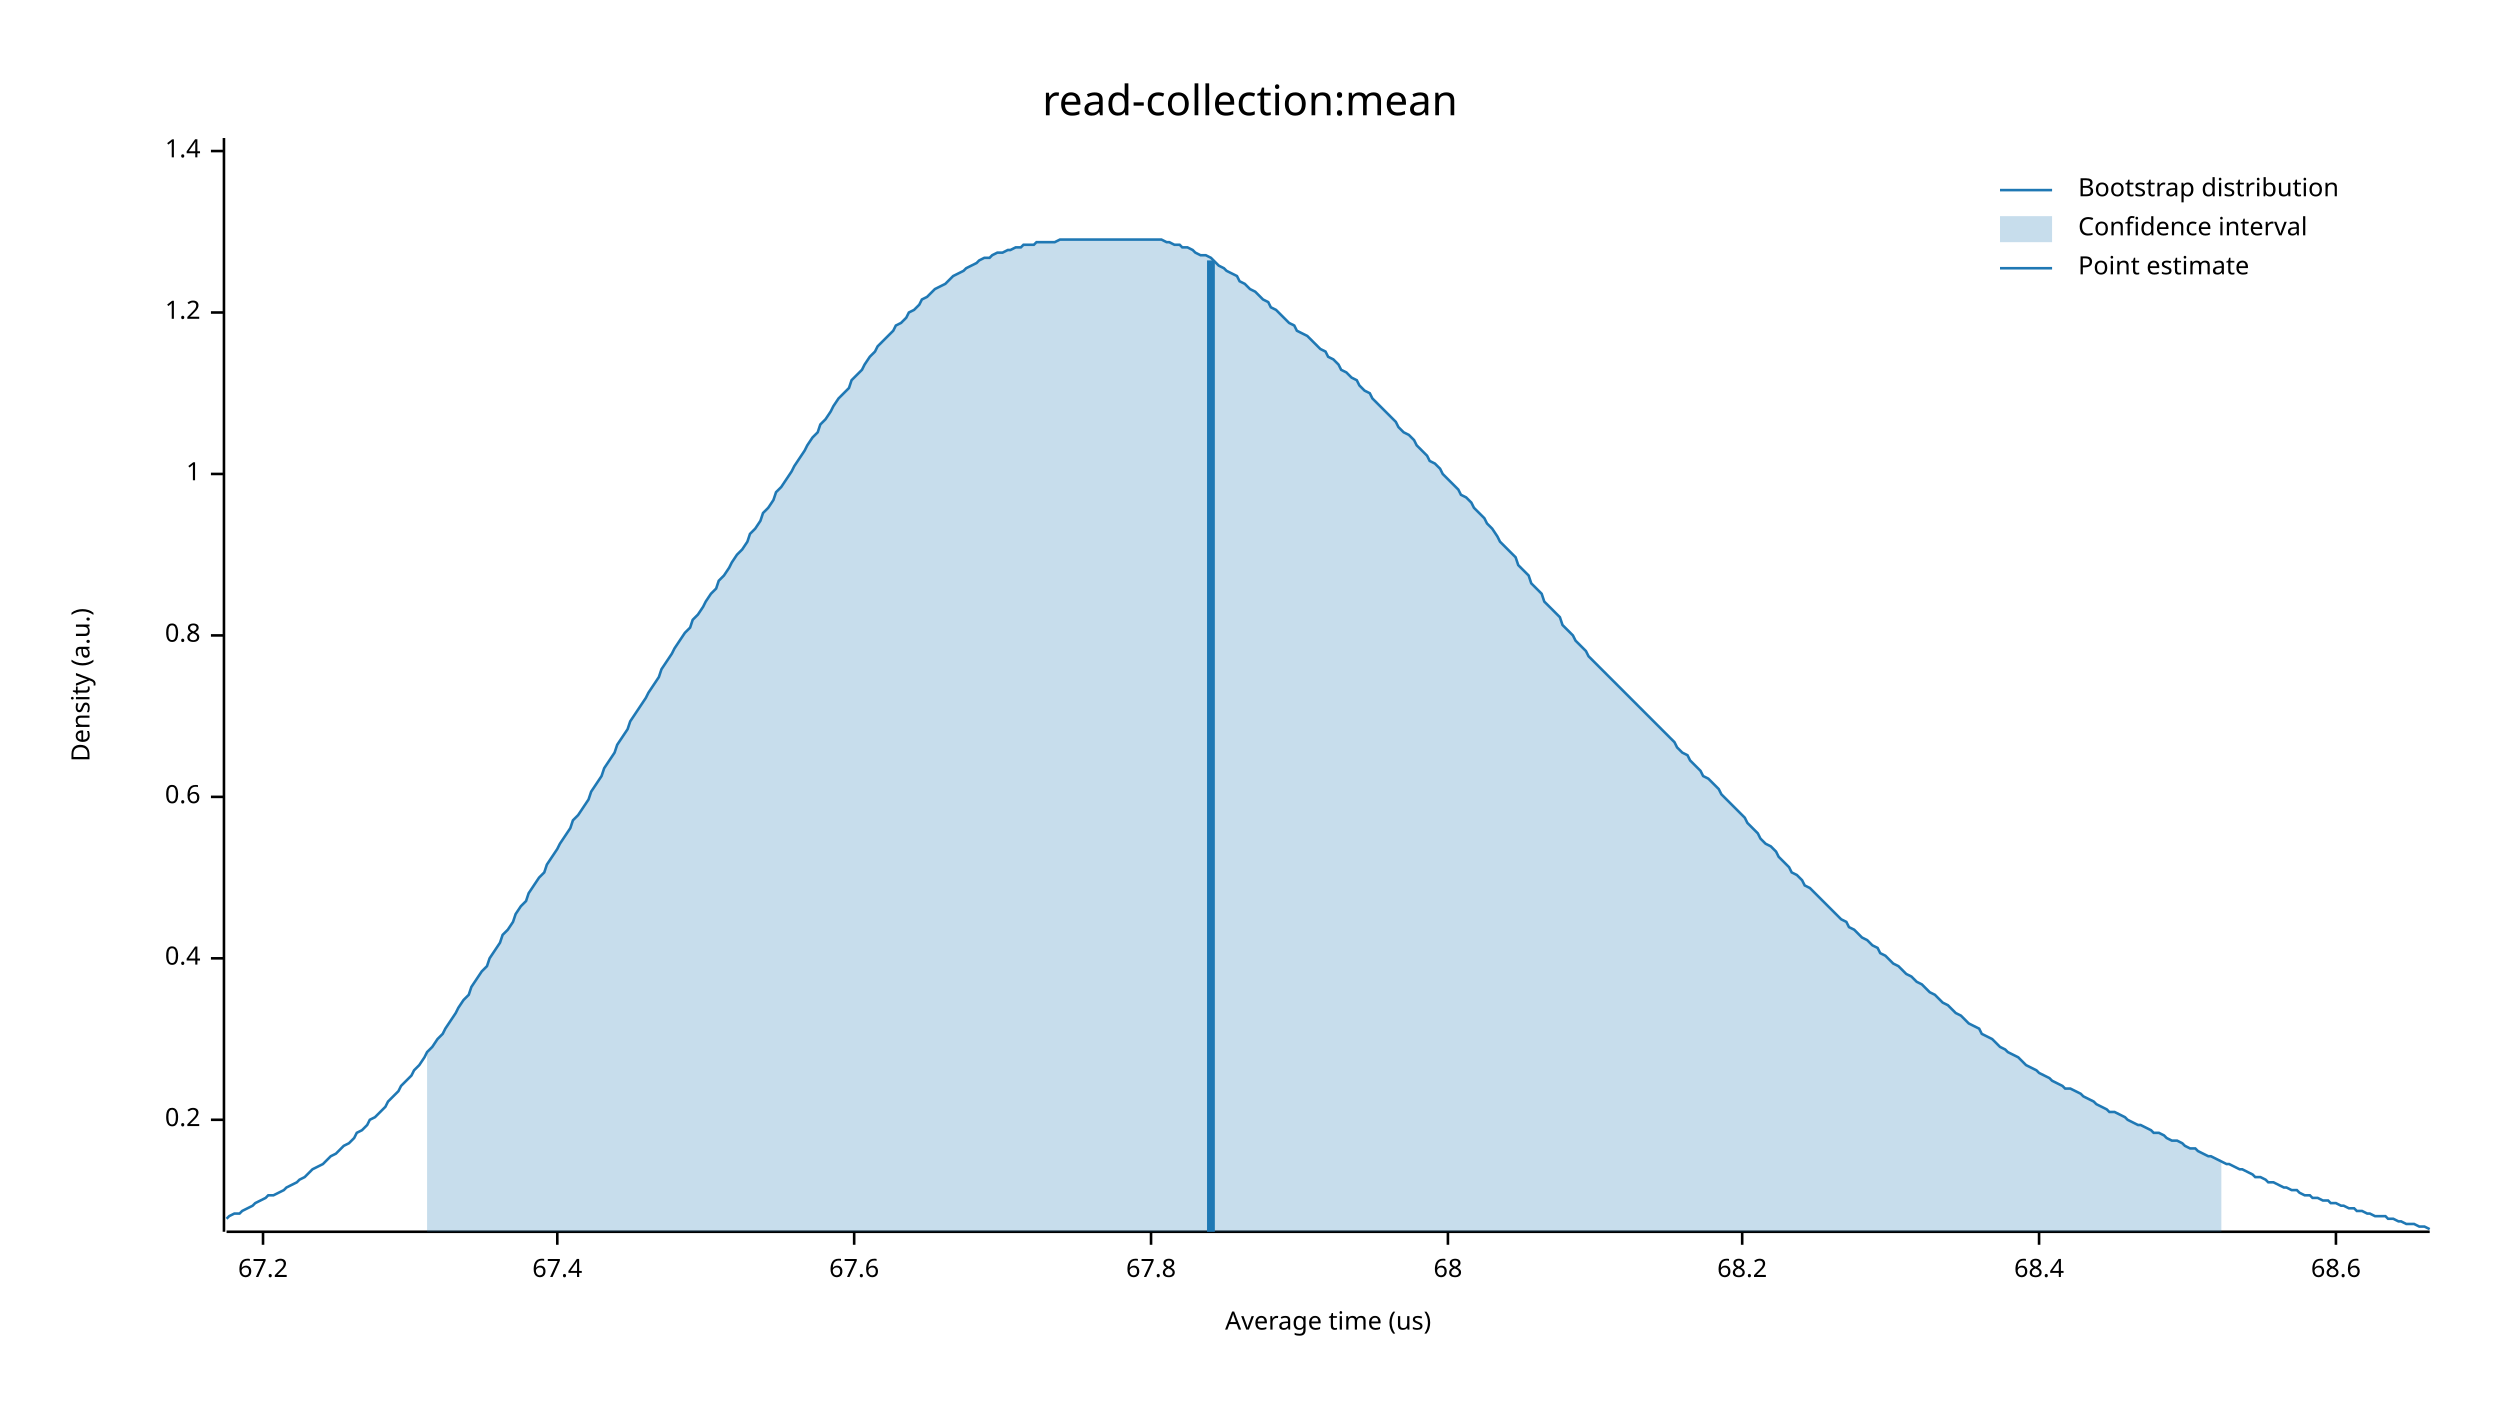
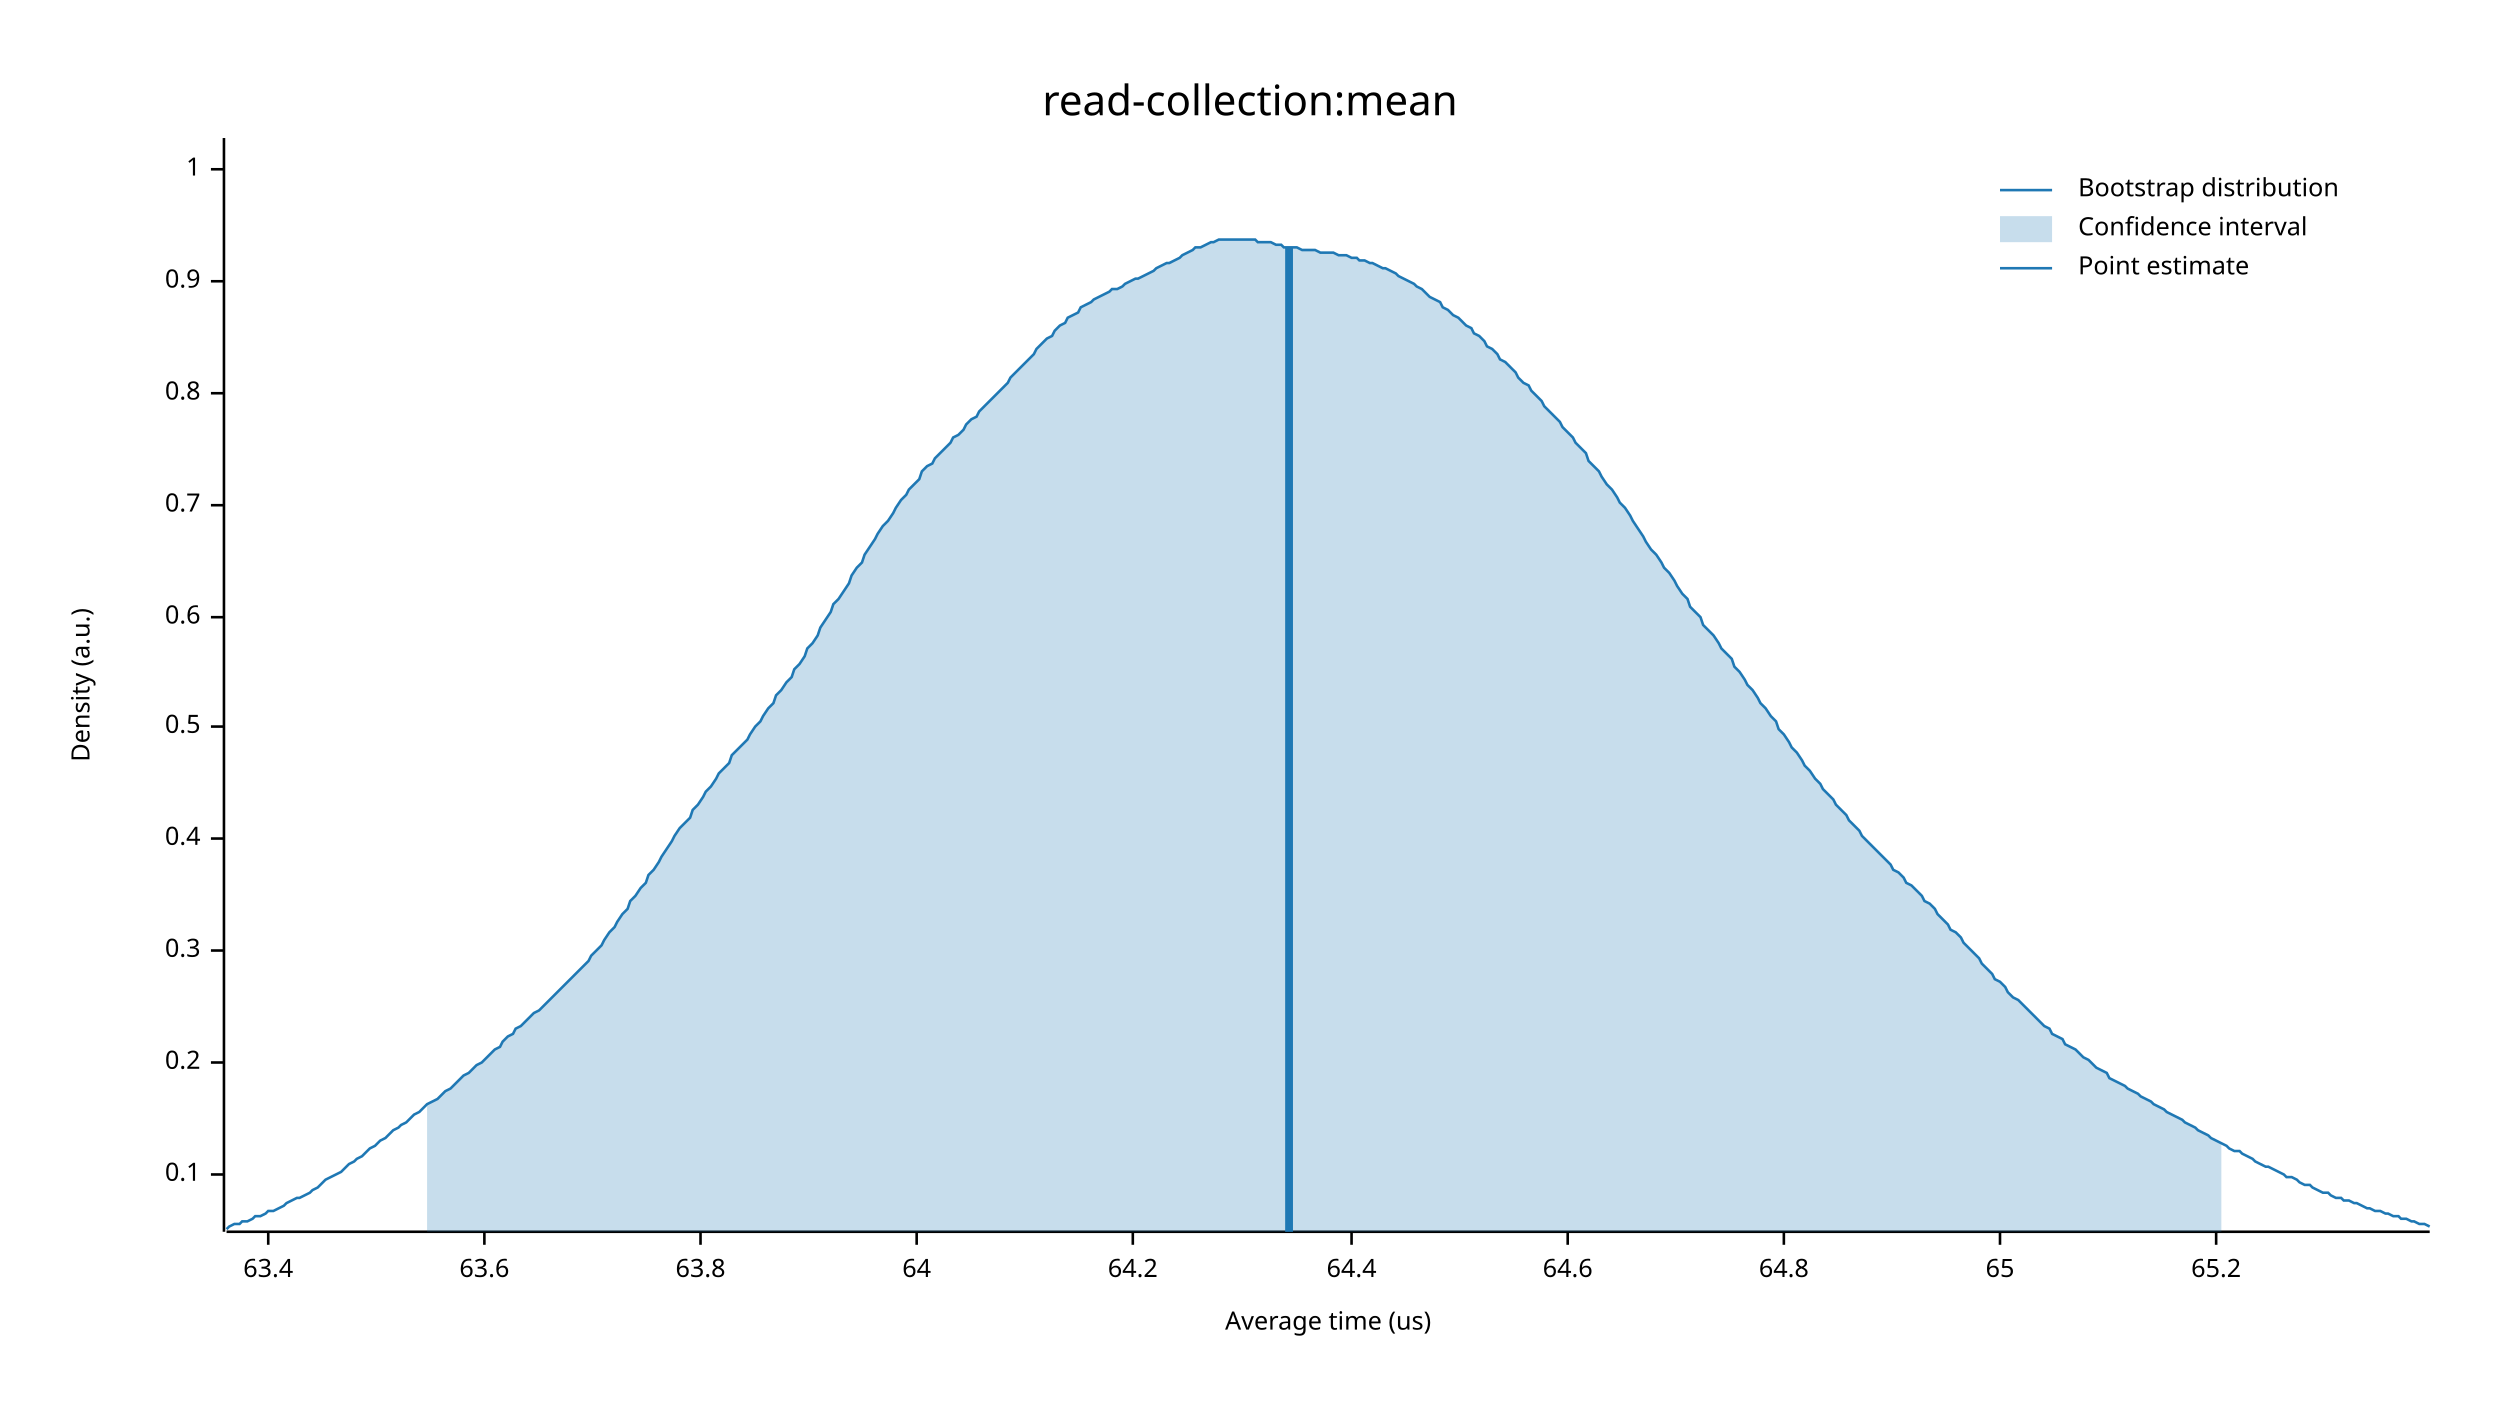
<svg xmlns="http://www.w3.org/2000/svg" width="960" height="540" viewBox="0 0 960 540">
  <text x="480" y="32" dy="0.76em" text-anchor="middle" font-family="sans-serif" font-size="16.129" opacity="1" fill="#000000">
read-collection:mean
</text>
  <text x="27" y="263" dy="0.76em" text-anchor="middle" font-family="sans-serif" font-size="9.677" opacity="1" fill="#000000" transform="rotate(270, 27, 263)">
Density (a.u.)
</text>
  <text x="510" y="513" dy="-0.5ex" text-anchor="middle" font-family="sans-serif" font-size="9.677" opacity="1" fill="#000000">
Average time (us)
</text>
  <polyline fill="none" opacity="1" stroke="#000000" stroke-width="1" points="86,53 86,473 " />
-   <text x="77" y="430" dy="0.5ex" text-anchor="end" font-family="sans-serif" font-size="9.677" opacity="1" fill="#000000">
+   <text x="77" y="451" dy="0.5ex" text-anchor="end" font-family="sans-serif" font-size="9.677" opacity="1" fill="#000000">
+ 0.1
+ </text>
+   <polyline fill="none" opacity="1" stroke="#000000" stroke-width="1" points="81,451 86,451 " />
+   <text x="77" y="408" dy="0.5ex" text-anchor="end" font-family="sans-serif" font-size="9.677" opacity="1" fill="#000000">
0.2
</text>
-   <polyline fill="none" opacity="1" stroke="#000000" stroke-width="1" points="81,430 86,430 " />
-   <text x="77" y="368" dy="0.5ex" text-anchor="end" font-family="sans-serif" font-size="9.677" opacity="1" fill="#000000">
+   <polyline fill="none" opacity="1" stroke="#000000" stroke-width="1" points="81,408 86,408 " />
+   <text x="77" y="365" dy="0.5ex" text-anchor="end" font-family="sans-serif" font-size="9.677" opacity="1" fill="#000000">
+ 0.3
+ </text>
+   <polyline fill="none" opacity="1" stroke="#000000" stroke-width="1" points="81,365 86,365 " />
+   <text x="77" y="322" dy="0.5ex" text-anchor="end" font-family="sans-serif" font-size="9.677" opacity="1" fill="#000000">
0.4
</text>
-   <polyline fill="none" opacity="1" stroke="#000000" stroke-width="1" points="81,368 86,368 " />
-   <text x="77" y="306" dy="0.5ex" text-anchor="end" font-family="sans-serif" font-size="9.677" opacity="1" fill="#000000">
+   <polyline fill="none" opacity="1" stroke="#000000" stroke-width="1" points="81,322 86,322 " />
+   <text x="77" y="279" dy="0.5ex" text-anchor="end" font-family="sans-serif" font-size="9.677" opacity="1" fill="#000000">
+ 0.5
+ </text>
+   <polyline fill="none" opacity="1" stroke="#000000" stroke-width="1" points="81,279 86,279 " />
+   <text x="77" y="237" dy="0.5ex" text-anchor="end" font-family="sans-serif" font-size="9.677" opacity="1" fill="#000000">
0.6
</text>
-   <polyline fill="none" opacity="1" stroke="#000000" stroke-width="1" points="81,306 86,306 " />
-   <text x="77" y="244" dy="0.5ex" text-anchor="end" font-family="sans-serif" font-size="9.677" opacity="1" fill="#000000">
+   <polyline fill="none" opacity="1" stroke="#000000" stroke-width="1" points="81,237 86,237 " />
+   <text x="77" y="194" dy="0.5ex" text-anchor="end" font-family="sans-serif" font-size="9.677" opacity="1" fill="#000000">
+ 0.7
+ </text>
+   <polyline fill="none" opacity="1" stroke="#000000" stroke-width="1" points="81,194 86,194 " />
+   <text x="77" y="151" dy="0.5ex" text-anchor="end" font-family="sans-serif" font-size="9.677" opacity="1" fill="#000000">
0.8
</text>
-   <polyline fill="none" opacity="1" stroke="#000000" stroke-width="1" points="81,244 86,244 " />
-   <text x="77" y="182" dy="0.5ex" text-anchor="end" font-family="sans-serif" font-size="9.677" opacity="1" fill="#000000">
+   <polyline fill="none" opacity="1" stroke="#000000" stroke-width="1" points="81,151 86,151 " />
+   <text x="77" y="108" dy="0.5ex" text-anchor="end" font-family="sans-serif" font-size="9.677" opacity="1" fill="#000000">
+ 0.9
+ </text>
+   <polyline fill="none" opacity="1" stroke="#000000" stroke-width="1" points="81,108 86,108 " />
+   <text x="77" y="65" dy="0.5ex" text-anchor="end" font-family="sans-serif" font-size="9.677" opacity="1" fill="#000000">
1
</text>
-   <polyline fill="none" opacity="1" stroke="#000000" stroke-width="1" points="81,182 86,182 " />
-   <text x="77" y="120" dy="0.5ex" text-anchor="end" font-family="sans-serif" font-size="9.677" opacity="1" fill="#000000">
- 1.2
+   <polyline fill="none" opacity="1" stroke="#000000" stroke-width="1" points="81,65 86,65 " />
+   <polyline fill="none" opacity="1" stroke="#000000" stroke-width="1" points="87,473 933,473 " />
+   <text x="103" y="483" dy="0.76em" text-anchor="middle" font-family="sans-serif" font-size="9.677" opacity="1" fill="#000000">
+ 63.4
</text>
-   <polyline fill="none" opacity="1" stroke="#000000" stroke-width="1" points="81,120 86,120 " />
-   <text x="77" y="58" dy="0.5ex" text-anchor="end" font-family="sans-serif" font-size="9.677" opacity="1" fill="#000000">
- 1.4
+   <polyline fill="none" opacity="1" stroke="#000000" stroke-width="1" points="103,473 103,478 " />
+   <text x="186" y="483" dy="0.76em" text-anchor="middle" font-family="sans-serif" font-size="9.677" opacity="1" fill="#000000">
+ 63.6
</text>
-   <polyline fill="none" opacity="1" stroke="#000000" stroke-width="1" points="81,58 86,58 " />
-   <polyline fill="none" opacity="1" stroke="#000000" stroke-width="1" points="87,473 933,473 " />
-   <text x="101" y="483" dy="0.76em" text-anchor="middle" font-family="sans-serif" font-size="9.677" opacity="1" fill="#000000">
- 67.2
+   <polyline fill="none" opacity="1" stroke="#000000" stroke-width="1" points="186,473 186,478 " />
+   <text x="269" y="483" dy="0.76em" text-anchor="middle" font-family="sans-serif" font-size="9.677" opacity="1" fill="#000000">
+ 63.8
</text>
-   <polyline fill="none" opacity="1" stroke="#000000" stroke-width="1" points="101,473 101,478 " />
-   <text x="214" y="483" dy="0.76em" text-anchor="middle" font-family="sans-serif" font-size="9.677" opacity="1" fill="#000000">
- 67.4
+   <polyline fill="none" opacity="1" stroke="#000000" stroke-width="1" points="269,473 269,478 " />
+   <text x="352" y="483" dy="0.76em" text-anchor="middle" font-family="sans-serif" font-size="9.677" opacity="1" fill="#000000">
+ 64
</text>
-   <polyline fill="none" opacity="1" stroke="#000000" stroke-width="1" points="214,473 214,478 " />
-   <text x="328" y="483" dy="0.76em" text-anchor="middle" font-family="sans-serif" font-size="9.677" opacity="1" fill="#000000">
- 67.6
+   <polyline fill="none" opacity="1" stroke="#000000" stroke-width="1" points="352,473 352,478 " />
+   <text x="435" y="483" dy="0.76em" text-anchor="middle" font-family="sans-serif" font-size="9.677" opacity="1" fill="#000000">
+ 64.2
</text>
-   <polyline fill="none" opacity="1" stroke="#000000" stroke-width="1" points="328,473 328,478 " />
-   <text x="442" y="483" dy="0.76em" text-anchor="middle" font-family="sans-serif" font-size="9.677" opacity="1" fill="#000000">
- 67.8
+   <polyline fill="none" opacity="1" stroke="#000000" stroke-width="1" points="435,473 435,478 " />
+   <text x="519" y="483" dy="0.76em" text-anchor="middle" font-family="sans-serif" font-size="9.677" opacity="1" fill="#000000">
+ 64.4
</text>
-   <polyline fill="none" opacity="1" stroke="#000000" stroke-width="1" points="442,473 442,478 " />
-   <text x="556" y="483" dy="0.76em" text-anchor="middle" font-family="sans-serif" font-size="9.677" opacity="1" fill="#000000">
- 68
+   <polyline fill="none" opacity="1" stroke="#000000" stroke-width="1" points="519,473 519,478 " />
+   <text x="602" y="483" dy="0.76em" text-anchor="middle" font-family="sans-serif" font-size="9.677" opacity="1" fill="#000000">
+ 64.6
</text>
-   <polyline fill="none" opacity="1" stroke="#000000" stroke-width="1" points="556,473 556,478 " />
-   <text x="669" y="483" dy="0.76em" text-anchor="middle" font-family="sans-serif" font-size="9.677" opacity="1" fill="#000000">
- 68.2
+   <polyline fill="none" opacity="1" stroke="#000000" stroke-width="1" points="602,473 602,478 " />
+   <text x="685" y="483" dy="0.76em" text-anchor="middle" font-family="sans-serif" font-size="9.677" opacity="1" fill="#000000">
+ 64.8
</text>
-   <polyline fill="none" opacity="1" stroke="#000000" stroke-width="1" points="669,473 669,478 " />
-   <text x="783" y="483" dy="0.76em" text-anchor="middle" font-family="sans-serif" font-size="9.677" opacity="1" fill="#000000">
- 68.4
+   <polyline fill="none" opacity="1" stroke="#000000" stroke-width="1" points="685,473 685,478 " />
+   <text x="768" y="483" dy="0.76em" text-anchor="middle" font-family="sans-serif" font-size="9.677" opacity="1" fill="#000000">
+ 65
</text>
-   <polyline fill="none" opacity="1" stroke="#000000" stroke-width="1" points="783,473 783,478 " />
-   <text x="897" y="483" dy="0.76em" text-anchor="middle" font-family="sans-serif" font-size="9.677" opacity="1" fill="#000000">
- 68.6
+   <polyline fill="none" opacity="1" stroke="#000000" stroke-width="1" points="768,473 768,478 " />
+   <text x="851" y="483" dy="0.76em" text-anchor="middle" font-family="sans-serif" font-size="9.677" opacity="1" fill="#000000">
+ 65.2
</text>
-   <polyline fill="none" opacity="1" stroke="#000000" stroke-width="1" points="897,473 897,478 " />
-   <polyline fill="none" opacity="1" stroke="#1F78B4" stroke-width="1" points="87,468 88,467 90,466 92,466 93,465 95,464 97,463 98,462 100,461 102,460 103,459 105,459 107,458 109,457 110,456 112,455 114,454 115,453 117,452 119,450 120,449 122,448 124,447 125,446 127,444 129,443 131,441 132,440 134,439 136,437 137,435 139,434 141,432 142,430 144,429 146,427 148,425 149,423 151,421 153,419 154,417 156,415 158,413 159,411 161,409 163,406 164,404 166,402 168,399 170,397 171,395 173,392 175,389 176,387 178,384 180,382 181,379 183,376 185,373 187,371 188,368 190,365 192,362 193,359 195,357 197,354 198,351 200,348 202,346 203,343 205,340 207,337 209,335 210,332 212,329 214,326 215,324 217,321 219,318 220,315 222,313 224,310 226,307 227,304 229,301 231,298 232,295 234,292 236,289 237,286 239,283 241,280 242,277 244,274 246,271 248,268 249,266 251,263 253,260 254,257 256,254 258,251 259,249 261,246 263,243 265,241 266,238 268,236 270,233 271,231 273,228 275,226 276,223 278,221 280,218 281,216 283,213 285,211 287,208 288,205 290,203 292,200 293,197 295,195 297,192 298,189 300,187 302,184 304,181 305,179 307,176 309,173 310,171 312,168 314,166 315,163 317,161 319,158 320,156 322,153 324,151 326,149 327,146 329,144 331,142 332,140 334,137 336,135 337,133 339,131 341,129 343,127 344,125 346,124 348,122 349,120 351,119 353,117 354,115 356,114 358,112 359,111 361,110 363,109 365,107 366,106 368,105 370,104 371,103 373,102 375,101 376,100 378,99 380,99 381,98 383,97 385,97 387,96 388,96 390,95 392,95 393,94 395,94 397,94 398,93 400,93 402,93 404,93 405,93 407,92 409,92 410,92 412,92 414,92 415,92 417,92 419,92 420,92 422,92 424,92 426,92 427,92 429,92 431,92 432,92 434,92 436,92 437,92 439,92 441,92 443,92 444,92 446,92 448,93 449,93 451,94 453,94 454,95 456,95 458,96 459,97 461,98 463,98 465,99 466,100 468,102 470,103 471,104 473,105 475,106 476,108 478,109 480,111 482,112 483,113 485,115 487,116 488,118 490,119 492,121 493,122 495,124 497,125 498,127 500,128 502,129 504,131 505,132 507,134 509,135 510,137 512,138 514,140 515,142 517,143 519,145 521,146 522,148 524,150 526,151 527,153 529,155 531,157 532,158 534,160 536,162 537,164 539,166 541,167 543,169 544,171 546,173 548,175 549,177 551,178 553,180 554,182 556,184 558,186 560,188 561,190 563,191 565,193 566,195 568,197 570,199 571,201 573,203 575,206 576,208 578,210 580,212 582,214 583,217 585,219 587,221 588,224 590,226 592,228 593,231 595,233 597,235 599,237 600,240 602,242 604,244 605,246 607,248 609,250 610,252 612,254 614,256 615,257 617,259 619,261 621,263 622,264 624,266 626,268 627,269 629,271 631,273 632,274 634,276 636,278 638,280 639,281 641,283 643,285 644,287 646,289 648,290 649,292 651,294 653,296 654,298 656,299 658,301 660,303 661,305 663,307 665,309 666,310 668,312 670,314 671,316 673,318 675,320 676,322 678,324 680,325 682,327 683,329 685,331 687,333 688,335 690,336 692,338 693,340 695,341 697,343 699,345 700,346 702,348 704,350 705,351 707,353 709,354 710,356 712,357 714,359 715,360 717,361 719,363 721,364 722,366 724,367 726,369 727,370 729,371 731,373 732,374 734,375 736,377 738,378 739,379 741,381 743,382 744,383 746,385 748,386 749,387 751,389 753,390 754,391 756,393 758,394 760,395 761,397 763,398 765,399 766,400 768,402 770,403 771,404 773,405 775,406 777,408 778,409 780,410 782,411 783,412 785,413 787,414 788,415 790,416 792,417 793,418 795,418 797,419 799,420 800,421 802,422 804,423 805,424 807,425 809,426 810,427 812,427 814,428 816,429 817,430 819,431 821,432 822,432 824,433 826,434 827,435 829,435 831,436 832,437 834,438 836,438 838,439 839,440 841,441 843,441 844,442 846,443 848,444 849,444 851,445 853,446 855,447 856,447 858,448 860,449 861,449 863,450 865,451 866,452 868,452 870,453 871,454 873,454 875,455 877,456 878,456 880,457 882,457 883,458 885,459 887,459 888,460 890,460 892,461 894,461 895,462 897,462 899,463 900,463 902,464 904,464 905,465 907,465 909,466 910,466 912,467 914,467 916,467 917,468 919,468 921,469 922,469 924,470 926,470 927,470 929,471 931,471 933,472 " />
-   <polygon opacity="0.25" fill="#1F78B4" points="164,404 166,402 168,399 170,397 171,395 173,392 175,389 176,387 178,384 180,382 181,379 183,376 185,373 187,371 188,368 190,365 192,362 193,359 195,357 197,354 198,351 200,348 202,346 203,343 205,340 207,337 209,335 210,332 212,329 214,326 215,324 217,321 219,318 220,315 222,313 224,310 226,307 227,304 229,301 231,298 232,295 234,292 236,289 237,286 239,283 241,280 242,277 244,274 246,271 248,268 249,266 251,263 253,260 254,257 256,254 258,251 259,249 261,246 263,243 265,241 266,238 268,236 270,233 271,231 273,228 275,226 276,223 278,221 280,218 281,216 283,213 285,211 287,208 288,205 290,203 292,200 293,197 295,195 297,192 298,189 300,187 302,184 304,181 305,179 307,176 309,173 310,171 312,168 314,166 315,163 317,161 319,158 320,156 322,153 324,151 326,149 327,146 329,144 331,142 332,140 334,137 336,135 337,133 339,131 341,129 343,127 344,125 346,124 348,122 349,120 351,119 353,117 354,115 356,114 358,112 359,111 361,110 363,109 365,107 366,106 368,105 370,104 371,103 373,102 375,101 376,100 378,99 380,99 381,98 383,97 385,97 387,96 388,96 390,95 392,95 393,94 395,94 397,94 398,93 400,93 402,93 404,93 405,93 407,92 409,92 410,92 412,92 414,92 415,92 417,92 419,92 420,92 422,92 424,92 426,92 427,92 429,92 431,92 432,92 434,92 436,92 437,92 439,92 441,92 443,92 444,92 446,92 448,93 449,93 451,94 453,94 454,95 456,95 458,96 459,97 461,98 463,98 465,99 466,100 468,102 470,103 471,104 473,105 475,106 476,108 478,109 480,111 482,112 483,113 485,115 487,116 488,118 490,119 492,121 493,122 495,124 497,125 498,127 500,128 502,129 504,131 505,132 507,134 509,135 510,137 512,138 514,140 515,142 517,143 519,145 521,146 522,148 524,150 526,151 527,153 529,155 531,157 532,158 534,160 536,162 537,164 539,166 541,167 543,169 544,171 546,173 548,175 549,177 551,178 553,180 554,182 556,184 558,186 560,188 561,190 563,191 565,193 566,195 568,197 570,199 571,201 573,203 575,206 576,208 578,210 580,212 582,214 583,217 585,219 587,221 588,224 590,226 592,228 593,231 595,233 597,235 599,237 600,240 602,242 604,244 605,246 607,248 609,250 610,252 612,254 614,256 615,257 617,259 619,261 621,263 622,264 624,266 626,268 627,269 629,271 631,273 632,274 634,276 636,278 638,280 639,281 641,283 643,285 644,287 646,289 648,290 649,292 651,294 653,296 654,298 656,299 658,301 660,303 661,305 663,307 665,309 666,310 668,312 670,314 671,316 673,318 675,320 676,322 678,324 680,325 682,327 683,329 685,331 687,333 688,335 690,336 692,338 693,340 695,341 697,343 699,345 700,346 702,348 704,350 705,351 707,353 709,354 710,356 712,357 714,359 715,360 717,361 719,363 721,364 722,366 724,367 726,369 727,370 729,371 731,373 732,374 734,375 736,377 738,378 739,379 741,381 743,382 744,383 746,385 748,386 749,387 751,389 753,390 754,391 756,393 758,394 760,395 761,397 763,398 765,399 766,400 768,402 770,403 771,404 773,405 775,406 777,408 778,409 780,410 782,411 783,412 785,413 787,414 788,415 790,416 792,417 793,418 795,418 797,419 799,420 800,421 802,422 804,423 805,424 807,425 809,426 810,427 812,427 814,428 816,429 817,430 819,431 821,432 822,432 824,433 826,434 827,435 829,435 831,436 832,437 834,438 836,438 838,439 839,440 841,441 843,441 844,442 846,443 848,444 849,444 851,445 853,446 853,473 164,473 " />
-   <polyline fill="none" opacity="1" stroke="#1F78B4" stroke-width="3" points="465,473 465,100 " />
+   <polyline fill="none" opacity="1" stroke="#000000" stroke-width="1" points="851,473 851,478 " />
+   <polyline fill="none" opacity="1" stroke="#1F78B4" stroke-width="1" points="87,472 88,471 90,470 92,470 93,469 95,469 97,468 98,467 100,467 102,466 103,465 105,465 107,464 109,463 110,462 112,461 114,460 115,460 117,459 119,458 120,457 122,456 124,454 125,453 127,452 129,451 131,450 132,449 134,447 136,446 137,445 139,444 141,442 142,441 144,440 146,438 148,437 149,436 151,434 153,433 154,432 156,431 158,429 159,428 161,427 163,425 164,424 166,423 168,422 170,420 171,419 173,418 175,416 176,415 178,413 180,412 181,411 183,409 185,408 187,406 188,405 190,403 192,402 193,400 195,398 197,397 198,395 200,394 202,392 203,391 205,389 207,388 209,386 210,385 212,383 214,381 215,380 217,378 219,376 220,375 222,373 224,371 226,369 227,367 229,365 231,363 232,361 234,358 236,356 237,354 239,351 241,349 242,346 244,344 246,341 248,339 249,336 251,334 253,331 254,329 256,326 258,323 259,321 261,318 263,316 265,314 266,311 268,309 270,306 271,304 273,302 275,299 276,297 278,295 280,293 281,290 283,288 285,286 287,284 288,282 290,279 292,277 293,275 295,272 297,270 298,267 300,265 302,262 304,260 305,257 307,255 309,252 310,249 312,247 314,244 315,241 317,238 319,235 320,232 322,230 324,227 326,224 327,221 329,218 331,216 332,213 334,210 336,207 337,205 339,202 341,200 343,197 344,195 346,192 348,190 349,188 351,186 353,184 354,181 356,179 358,178 359,176 361,174 363,172 365,170 366,168 368,167 370,165 371,163 373,161 375,160 376,158 378,156 380,154 381,153 383,151 385,149 387,147 388,145 390,143 392,141 393,140 395,138 397,136 398,134 400,132 402,130 404,129 405,127 407,125 409,124 410,122 412,121 414,120 415,118 417,117 419,116 420,115 422,114 424,113 426,112 427,111 429,111 431,110 432,109 434,108 436,107 437,107 439,106 441,105 443,104 444,103 446,102 448,101 449,101 451,100 453,99 454,98 456,97 458,96 459,95 461,95 463,94 465,93 466,93 468,92 470,92 471,92 473,92 475,92 476,92 478,92 480,92 482,92 483,93 485,93 487,93 488,93 490,94 492,94 493,95 495,95 497,95 498,95 500,96 502,96 504,96 505,96 507,97 509,97 510,97 512,97 514,98 515,98 517,98 519,99 521,99 522,100 524,100 526,101 527,101 529,102 531,103 532,103 534,104 536,105 537,106 539,107 541,108 543,109 544,110 546,111 548,113 549,114 551,115 553,116 554,118 556,119 558,121 560,122 561,123 563,125 565,126 566,128 568,129 570,131 571,133 573,134 575,136 576,138 578,139 580,141 582,143 583,145 585,147 587,148 588,150 590,152 592,154 593,156 595,158 597,160 599,162 600,164 602,166 604,168 605,170 607,172 609,174 610,177 612,179 614,181 615,183 617,186 619,188 621,191 622,193 624,195 626,198 627,200 629,203 631,206 632,208 634,211 636,213 638,216 639,218 641,220 643,223 644,225 646,228 648,230 649,233 651,235 653,237 654,240 656,242 658,244 660,247 661,249 663,251 665,253 666,256 668,258 670,261 671,263 673,265 675,268 676,270 678,272 680,275 682,277 683,280 685,282 687,285 688,287 690,289 692,292 693,294 695,296 697,299 699,301 700,303 702,305 704,307 705,309 707,311 709,313 710,315 712,317 714,319 715,321 717,323 719,325 721,327 722,328 724,330 726,332 727,334 729,335 731,337 732,339 734,340 736,342 738,344 739,346 741,347 743,349 744,351 746,353 748,355 749,357 751,358 753,360 754,362 756,364 758,366 760,368 761,370 763,372 765,374 766,376 768,377 770,379 771,381 773,383 775,384 777,386 778,387 780,389 782,391 783,392 785,394 787,395 788,397 790,398 792,399 793,401 795,402 797,403 799,405 800,406 802,407 804,409 805,410 807,411 809,412 810,414 812,415 814,416 816,417 817,418 819,419 821,420 822,421 824,422 826,423 827,424 829,425 831,426 832,427 834,428 836,429 838,430 839,431 841,432 843,433 844,434 846,435 848,436 849,437 851,438 853,439 855,440 856,441 858,442 860,442 861,443 863,444 865,445 866,446 868,447 870,448 871,448 873,449 875,450 877,451 878,452 880,452 882,453 883,454 885,455 887,455 888,456 890,457 892,458 894,458 895,459 897,460 899,460 900,461 902,461 904,462 905,462 907,463 909,464 910,464 912,465 914,465 916,466 917,466 919,467 921,467 922,468 924,468 926,469 927,469 929,470 931,470 933,471 " />
+   <polygon opacity="0.25" fill="#1F78B4" points="164,424 166,423 168,422 170,420 171,419 173,418 175,416 176,415 178,413 180,412 181,411 183,409 185,408 187,406 188,405 190,403 192,402 193,400 195,398 197,397 198,395 200,394 202,392 203,391 205,389 207,388 209,386 210,385 212,383 214,381 215,380 217,378 219,376 220,375 222,373 224,371 226,369 227,367 229,365 231,363 232,361 234,358 236,356 237,354 239,351 241,349 242,346 244,344 246,341 248,339 249,336 251,334 253,331 254,329 256,326 258,323 259,321 261,318 263,316 265,314 266,311 268,309 270,306 271,304 273,302 275,299 276,297 278,295 280,293 281,290 283,288 285,286 287,284 288,282 290,279 292,277 293,275 295,272 297,270 298,267 300,265 302,262 304,260 305,257 307,255 309,252 310,249 312,247 314,244 315,241 317,238 319,235 320,232 322,230 324,227 326,224 327,221 329,218 331,216 332,213 334,210 336,207 337,205 339,202 341,200 343,197 344,195 346,192 348,190 349,188 351,186 353,184 354,181 356,179 358,178 359,176 361,174 363,172 365,170 366,168 368,167 370,165 371,163 373,161 375,160 376,158 378,156 380,154 381,153 383,151 385,149 387,147 388,145 390,143 392,141 393,140 395,138 397,136 398,134 400,132 402,130 404,129 405,127 407,125 409,124 410,122 412,121 414,120 415,118 417,117 419,116 420,115 422,114 424,113 426,112 427,111 429,111 431,110 432,109 434,108 436,107 437,107 439,106 441,105 443,104 444,103 446,102 448,101 449,101 451,100 453,99 454,98 456,97 458,96 459,95 461,95 463,94 465,93 466,93 468,92 470,92 471,92 473,92 475,92 476,92 478,92 480,92 482,92 483,93 485,93 487,93 488,93 490,94 492,94 493,95 495,95 497,95 498,95 500,96 502,96 504,96 505,96 507,97 509,97 510,97 512,97 514,98 515,98 517,98 519,99 521,99 522,100 524,100 526,101 527,101 529,102 531,103 532,103 534,104 536,105 537,106 539,107 541,108 543,109 544,110 546,111 548,113 549,114 551,115 553,116 554,118 556,119 558,121 560,122 561,123 563,125 565,126 566,128 568,129 570,131 571,133 573,134 575,136 576,138 578,139 580,141 582,143 583,145 585,147 587,148 588,150 590,152 592,154 593,156 595,158 597,160 599,162 600,164 602,166 604,168 605,170 607,172 609,174 610,177 612,179 614,181 615,183 617,186 619,188 621,191 622,193 624,195 626,198 627,200 629,203 631,206 632,208 634,211 636,213 638,216 639,218 641,220 643,223 644,225 646,228 648,230 649,233 651,235 653,237 654,240 656,242 658,244 660,247 661,249 663,251 665,253 666,256 668,258 670,261 671,263 673,265 675,268 676,270 678,272 680,275 682,277 683,280 685,282 687,285 688,287 690,289 692,292 693,294 695,296 697,299 699,301 700,303 702,305 704,307 705,309 707,311 709,313 710,315 712,317 714,319 715,321 717,323 719,325 721,327 722,328 724,330 726,332 727,334 729,335 731,337 732,339 734,340 736,342 738,344 739,346 741,347 743,349 744,351 746,353 748,355 749,357 751,358 753,360 754,362 756,364 758,366 760,368 761,370 763,372 765,374 766,376 768,377 770,379 771,381 773,383 775,384 777,386 778,387 780,389 782,391 783,392 785,394 787,395 788,397 790,398 792,399 793,401 795,402 797,403 799,405 800,406 802,407 804,409 805,410 807,411 809,412 810,414 812,415 814,416 816,417 817,418 819,419 821,420 822,421 824,422 826,423 827,424 829,425 831,426 832,427 834,428 836,429 838,430 839,431 841,432 843,433 844,434 846,435 848,436 849,437 851,438 853,439 853,473 164,473 " />
+   <polyline fill="none" opacity="1" stroke="#1F78B4" stroke-width="3" points="495,473 495,95 " />
  <text x="798" y="68" dy="0.76em" text-anchor="start" font-family="sans-serif" font-size="9.677" opacity="1" fill="#000000">
Bootstrap distribution
</text>
  <text x="798" y="83" dy="0.76em" text-anchor="start" font-family="sans-serif" font-size="9.677" opacity="1" fill="#000000">
Confidence interval
</text>
  <text x="798" y="98" dy="0.76em" text-anchor="start" font-family="sans-serif" font-size="9.677" opacity="1" fill="#000000">
Point estimate
</text>
  <polyline fill="none" opacity="1" stroke="#1F78B4" stroke-width="1" points="768,73 788,73 " />
  <rect x="768" y="83" width="20" height="10" opacity="0.25" fill="#1F78B4" stroke="none" />
  <polyline fill="none" opacity="1" stroke="#1F78B4" stroke-width="1" points="768,103 788,103 " />
</svg>
